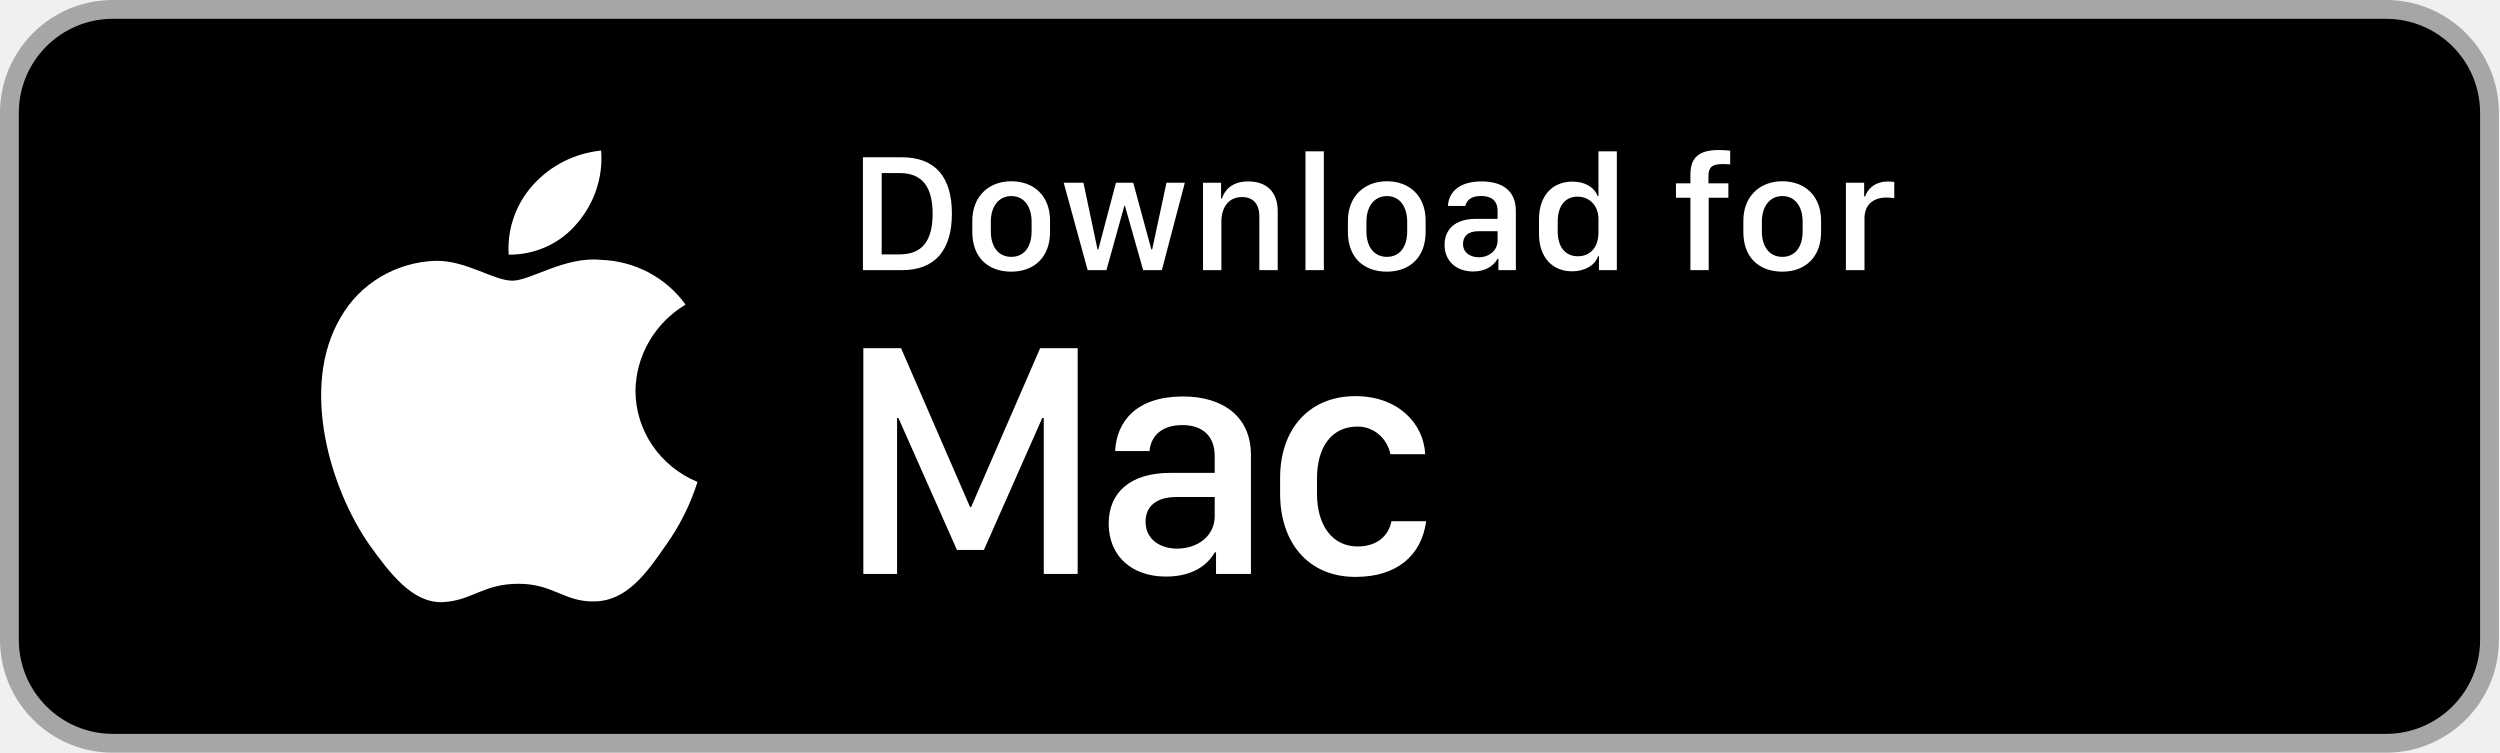
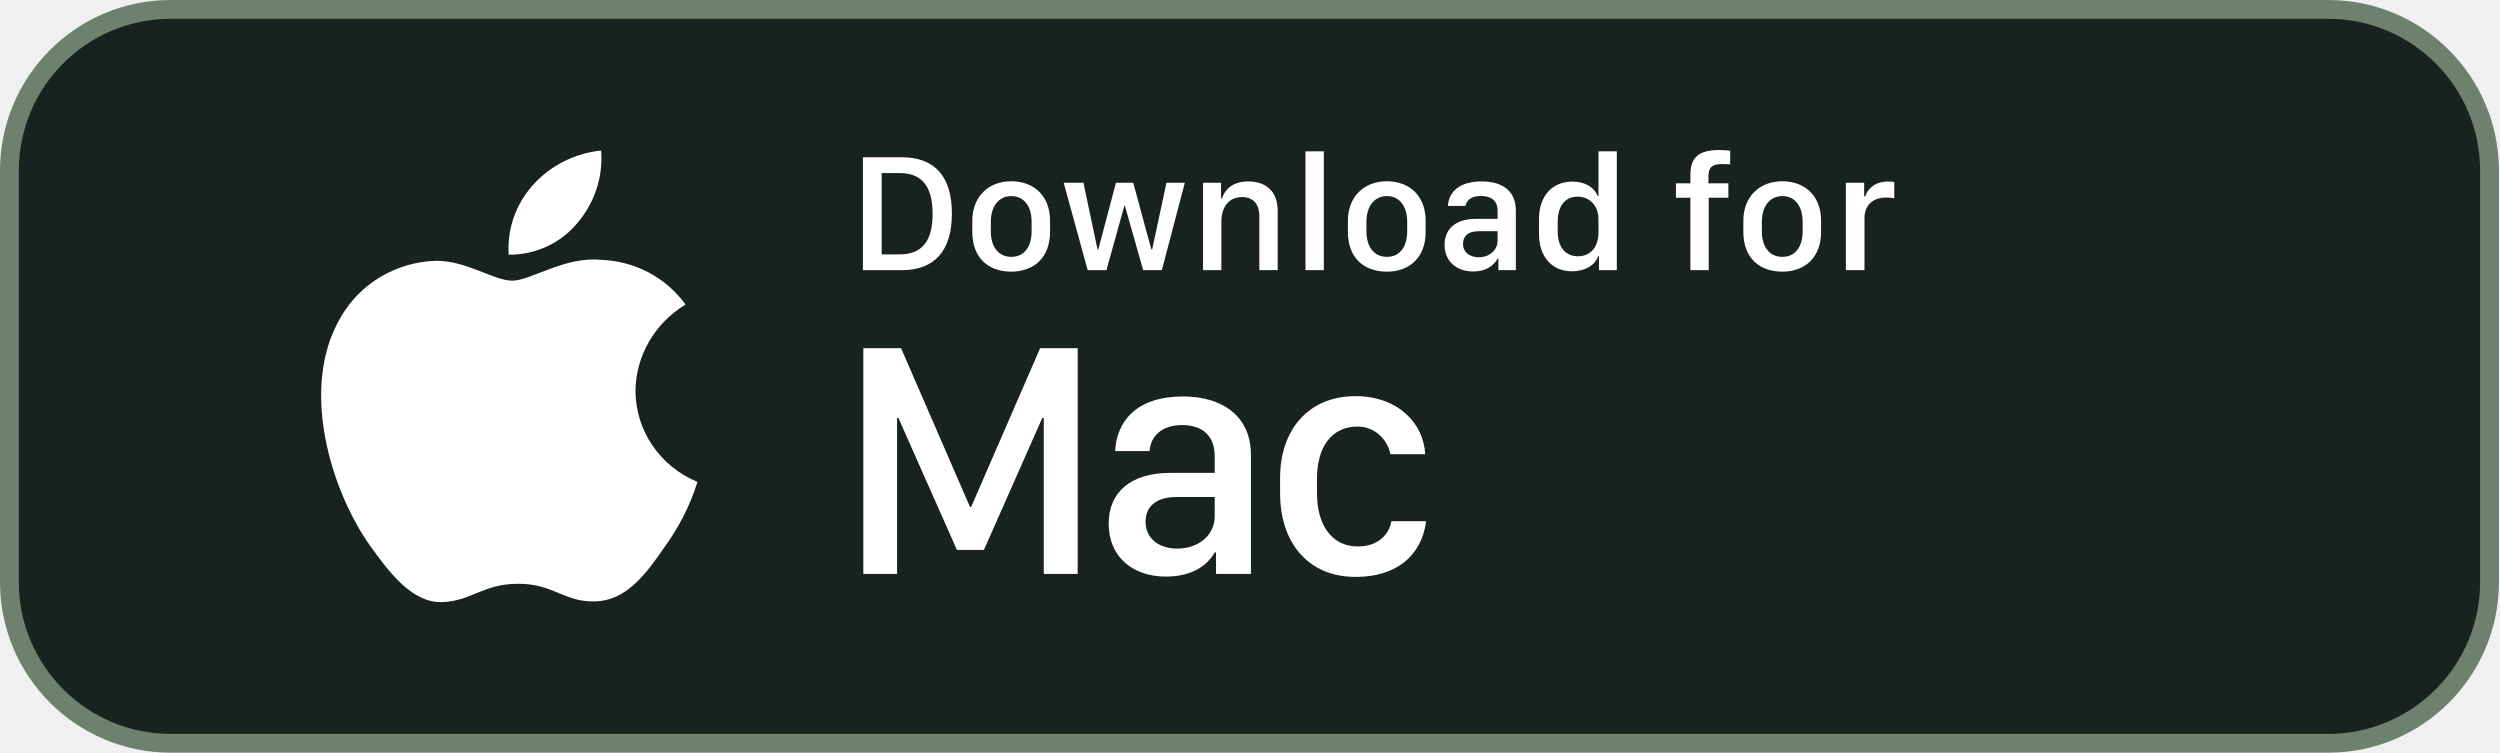
<svg xmlns="http://www.w3.org/2000/svg" width="186" height="56" viewBox="0 0 186 56" fill="none">
-   <rect x="0.7" y="0.7" width="184.52" height="54.6" rx="7.7" fill="black" />
-   <rect x="0.7" y="0.7" width="184.52" height="54.6" rx="7.7" stroke="#A6A6A6" stroke-width="1.4" />
+   <rect x="0.7" y="0.7" width="184.52" height="54.6" rx="12" fill="#18231F" />
+   <rect x="0.7" y="0.7" width="184.52" height="54.6" rx="12" stroke="#6D816E" stroke-width="1.4" />
  <path d="M47.279 29.068C47.296 27.78 47.647 26.518 48.298 25.398C48.949 24.277 49.88 23.336 51.004 22.662C50.29 21.666 49.348 20.847 48.253 20.269C47.158 19.691 45.94 19.371 44.696 19.333C42.042 19.061 39.469 20.883 38.117 20.883C36.738 20.883 34.656 19.36 32.414 19.405C30.963 19.45 29.55 19.862 28.311 20.6C27.072 21.337 26.05 22.376 25.345 23.614C22.288 28.78 24.568 36.373 27.496 40.55C28.961 42.595 30.673 44.879 32.913 44.798C35.105 44.709 35.924 43.433 38.57 43.433C41.192 43.433 41.96 44.798 44.245 44.746C46.598 44.709 48.08 42.692 49.493 40.628C50.546 39.171 51.356 37.56 51.893 35.856C50.526 35.292 49.36 34.347 48.54 33.14C47.719 31.933 47.281 30.517 47.279 29.068Z" fill="white" />
  <path d="M42.962 16.586C44.245 15.083 44.877 13.151 44.724 11.2C42.764 11.401 40.955 12.315 39.655 13.761C39.019 14.467 38.532 15.289 38.222 16.178C37.912 17.068 37.785 18.009 37.847 18.947C38.827 18.957 39.797 18.75 40.683 18.341C41.569 17.932 42.348 17.332 42.962 16.586Z" fill="white" />
  <path d="M64.201 11.702H67.098C69.602 11.702 70.821 13.191 70.821 15.892C70.821 18.593 69.59 20.1 67.098 20.1H64.201V11.702ZM65.597 12.877V18.925H66.945C68.606 18.925 69.387 17.922 69.387 15.91C69.387 13.886 68.6 12.877 66.945 12.877H65.597ZM75.238 13.486C76.936 13.486 78.123 14.588 78.123 16.415V17.258C78.123 19.146 76.936 20.211 75.238 20.211C73.515 20.211 72.34 19.159 72.34 17.264V16.421C72.34 14.643 73.534 13.486 75.238 13.486ZM75.244 14.588C74.272 14.588 73.718 15.4 73.718 16.489V17.215C73.718 18.303 74.235 19.11 75.244 19.11C76.241 19.11 76.751 18.31 76.751 17.215V16.489C76.751 15.4 76.216 14.588 75.244 14.588ZM88.152 13.597L86.441 20.1H85.051L83.691 15.301H83.654L82.319 20.1H80.923L79.139 13.597H80.609L81.655 18.556H81.716L83.027 13.597H84.313L85.66 18.556H85.722L86.786 13.597H88.152ZM89.505 20.1V13.597H90.847V14.766H90.914C91.08 14.255 91.554 13.498 92.871 13.498C94.181 13.498 95.061 14.225 95.061 15.707V20.1H93.695V16.107C93.695 15.117 93.178 14.661 92.409 14.661C91.4 14.661 90.871 15.437 90.871 16.489V20.1H89.505ZM97.128 20.1V11.259H98.494V20.1H97.128ZM103.182 13.486C104.88 13.486 106.067 14.588 106.067 16.415V17.258C106.067 19.146 104.88 20.211 103.182 20.211C101.459 20.211 100.284 19.159 100.284 17.264V16.421C100.284 14.643 101.478 13.486 103.182 13.486ZM103.188 14.588C102.216 14.588 101.662 15.4 101.662 16.489V17.215C101.662 18.303 102.179 19.11 103.188 19.11C104.185 19.11 104.695 18.31 104.695 17.215V16.489C104.695 15.4 104.16 14.588 103.188 14.588ZM109.605 20.198C108.344 20.198 107.476 19.423 107.476 18.211C107.476 17.061 108.276 16.285 109.777 16.285H111.42V15.677C111.42 14.932 110.946 14.581 110.196 14.581C109.457 14.581 109.125 14.889 109.021 15.32H107.722C107.802 14.231 108.621 13.498 110.239 13.498C111.629 13.498 112.78 14.077 112.78 15.695V20.1H111.481V19.257H111.42C111.131 19.756 110.565 20.198 109.605 20.198ZM110.029 19.14C110.805 19.14 111.42 18.611 111.42 17.904V17.202H109.993C109.199 17.202 108.848 17.602 108.848 18.144C108.848 18.82 109.414 19.14 110.029 19.14ZM116.988 13.511C117.904 13.511 118.606 13.917 118.858 14.575H118.926V11.259H120.292V20.1H118.963V19.06H118.895C118.698 19.719 117.917 20.186 116.969 20.186C115.474 20.186 114.502 19.122 114.502 17.405V16.292C114.502 14.575 115.493 13.511 116.988 13.511ZM117.369 14.631C116.459 14.631 115.893 15.307 115.893 16.489V17.202C115.893 18.39 116.465 19.066 117.4 19.066C118.323 19.066 118.926 18.396 118.926 17.288V16.304C118.926 15.301 118.267 14.631 117.369 14.631ZM125.767 20.1V14.71H124.691V13.64H125.767V12.994C125.767 11.727 126.376 11.161 127.902 11.161C128.21 11.161 128.567 11.191 128.726 11.21V12.231C128.622 12.219 128.308 12.207 128.136 12.207C127.416 12.207 127.108 12.416 127.108 13.105V13.64H128.591V14.71H127.127V20.1H125.767ZM132.602 13.486C134.3 13.486 135.488 14.588 135.488 16.415V17.258C135.488 19.146 134.3 20.211 132.602 20.211C130.88 20.211 129.705 19.159 129.705 17.264V16.421C129.705 14.643 130.898 13.486 132.602 13.486ZM132.609 14.588C131.637 14.588 131.083 15.4 131.083 16.489V17.215C131.083 18.303 131.6 19.11 132.609 19.11C133.605 19.11 134.116 18.31 134.116 17.215V16.489C134.116 15.4 133.581 14.588 132.609 14.588ZM137.334 20.1V13.597H138.693V14.612H138.767C138.909 14.175 139.382 13.505 140.471 13.505C140.656 13.505 140.804 13.517 140.933 13.542V14.748C140.816 14.717 140.576 14.698 140.348 14.698C139.253 14.698 138.718 15.35 138.718 16.23V20.1H137.334Z" fill="white" />
  <path d="M66.742 42.7H64.232V25.904H67.038L72.169 37.717H72.255L77.386 25.904H80.179V42.7H77.656V31.097H77.546L73.202 40.916H71.197L66.841 31.097H66.742V42.7ZM86.744 42.897C84.221 42.897 82.486 41.383 82.486 38.959C82.486 36.646 84.086 35.182 87.076 35.182H90.374V33.939C90.374 32.45 89.488 31.626 87.962 31.626C86.473 31.626 85.624 32.401 85.526 33.558H82.966C83.077 31.343 84.554 29.497 88.023 29.497C90.915 29.497 93.069 30.937 93.069 33.841V42.7H90.472V41.1H90.374C89.808 42.097 88.663 42.897 86.744 42.897ZM87.568 40.817C89.156 40.817 90.374 39.833 90.374 38.418V36.978H87.544C85.956 36.978 85.23 37.729 85.23 38.812C85.23 40.165 86.362 40.817 87.568 40.817ZM95.24 36.72V35.551C95.24 31.995 97.332 29.473 100.851 29.473C104.014 29.473 105.933 31.515 106.032 33.791H103.448C103.226 32.696 102.291 31.736 100.999 31.736C99.104 31.736 97.984 33.213 97.984 35.612V36.72C97.984 39.132 99.153 40.657 101.011 40.657C102.525 40.657 103.337 39.784 103.522 38.775H106.106C105.761 41.371 103.878 42.922 100.851 42.922C97.32 42.922 95.24 40.362 95.24 36.72Z" fill="white" />
</svg>
